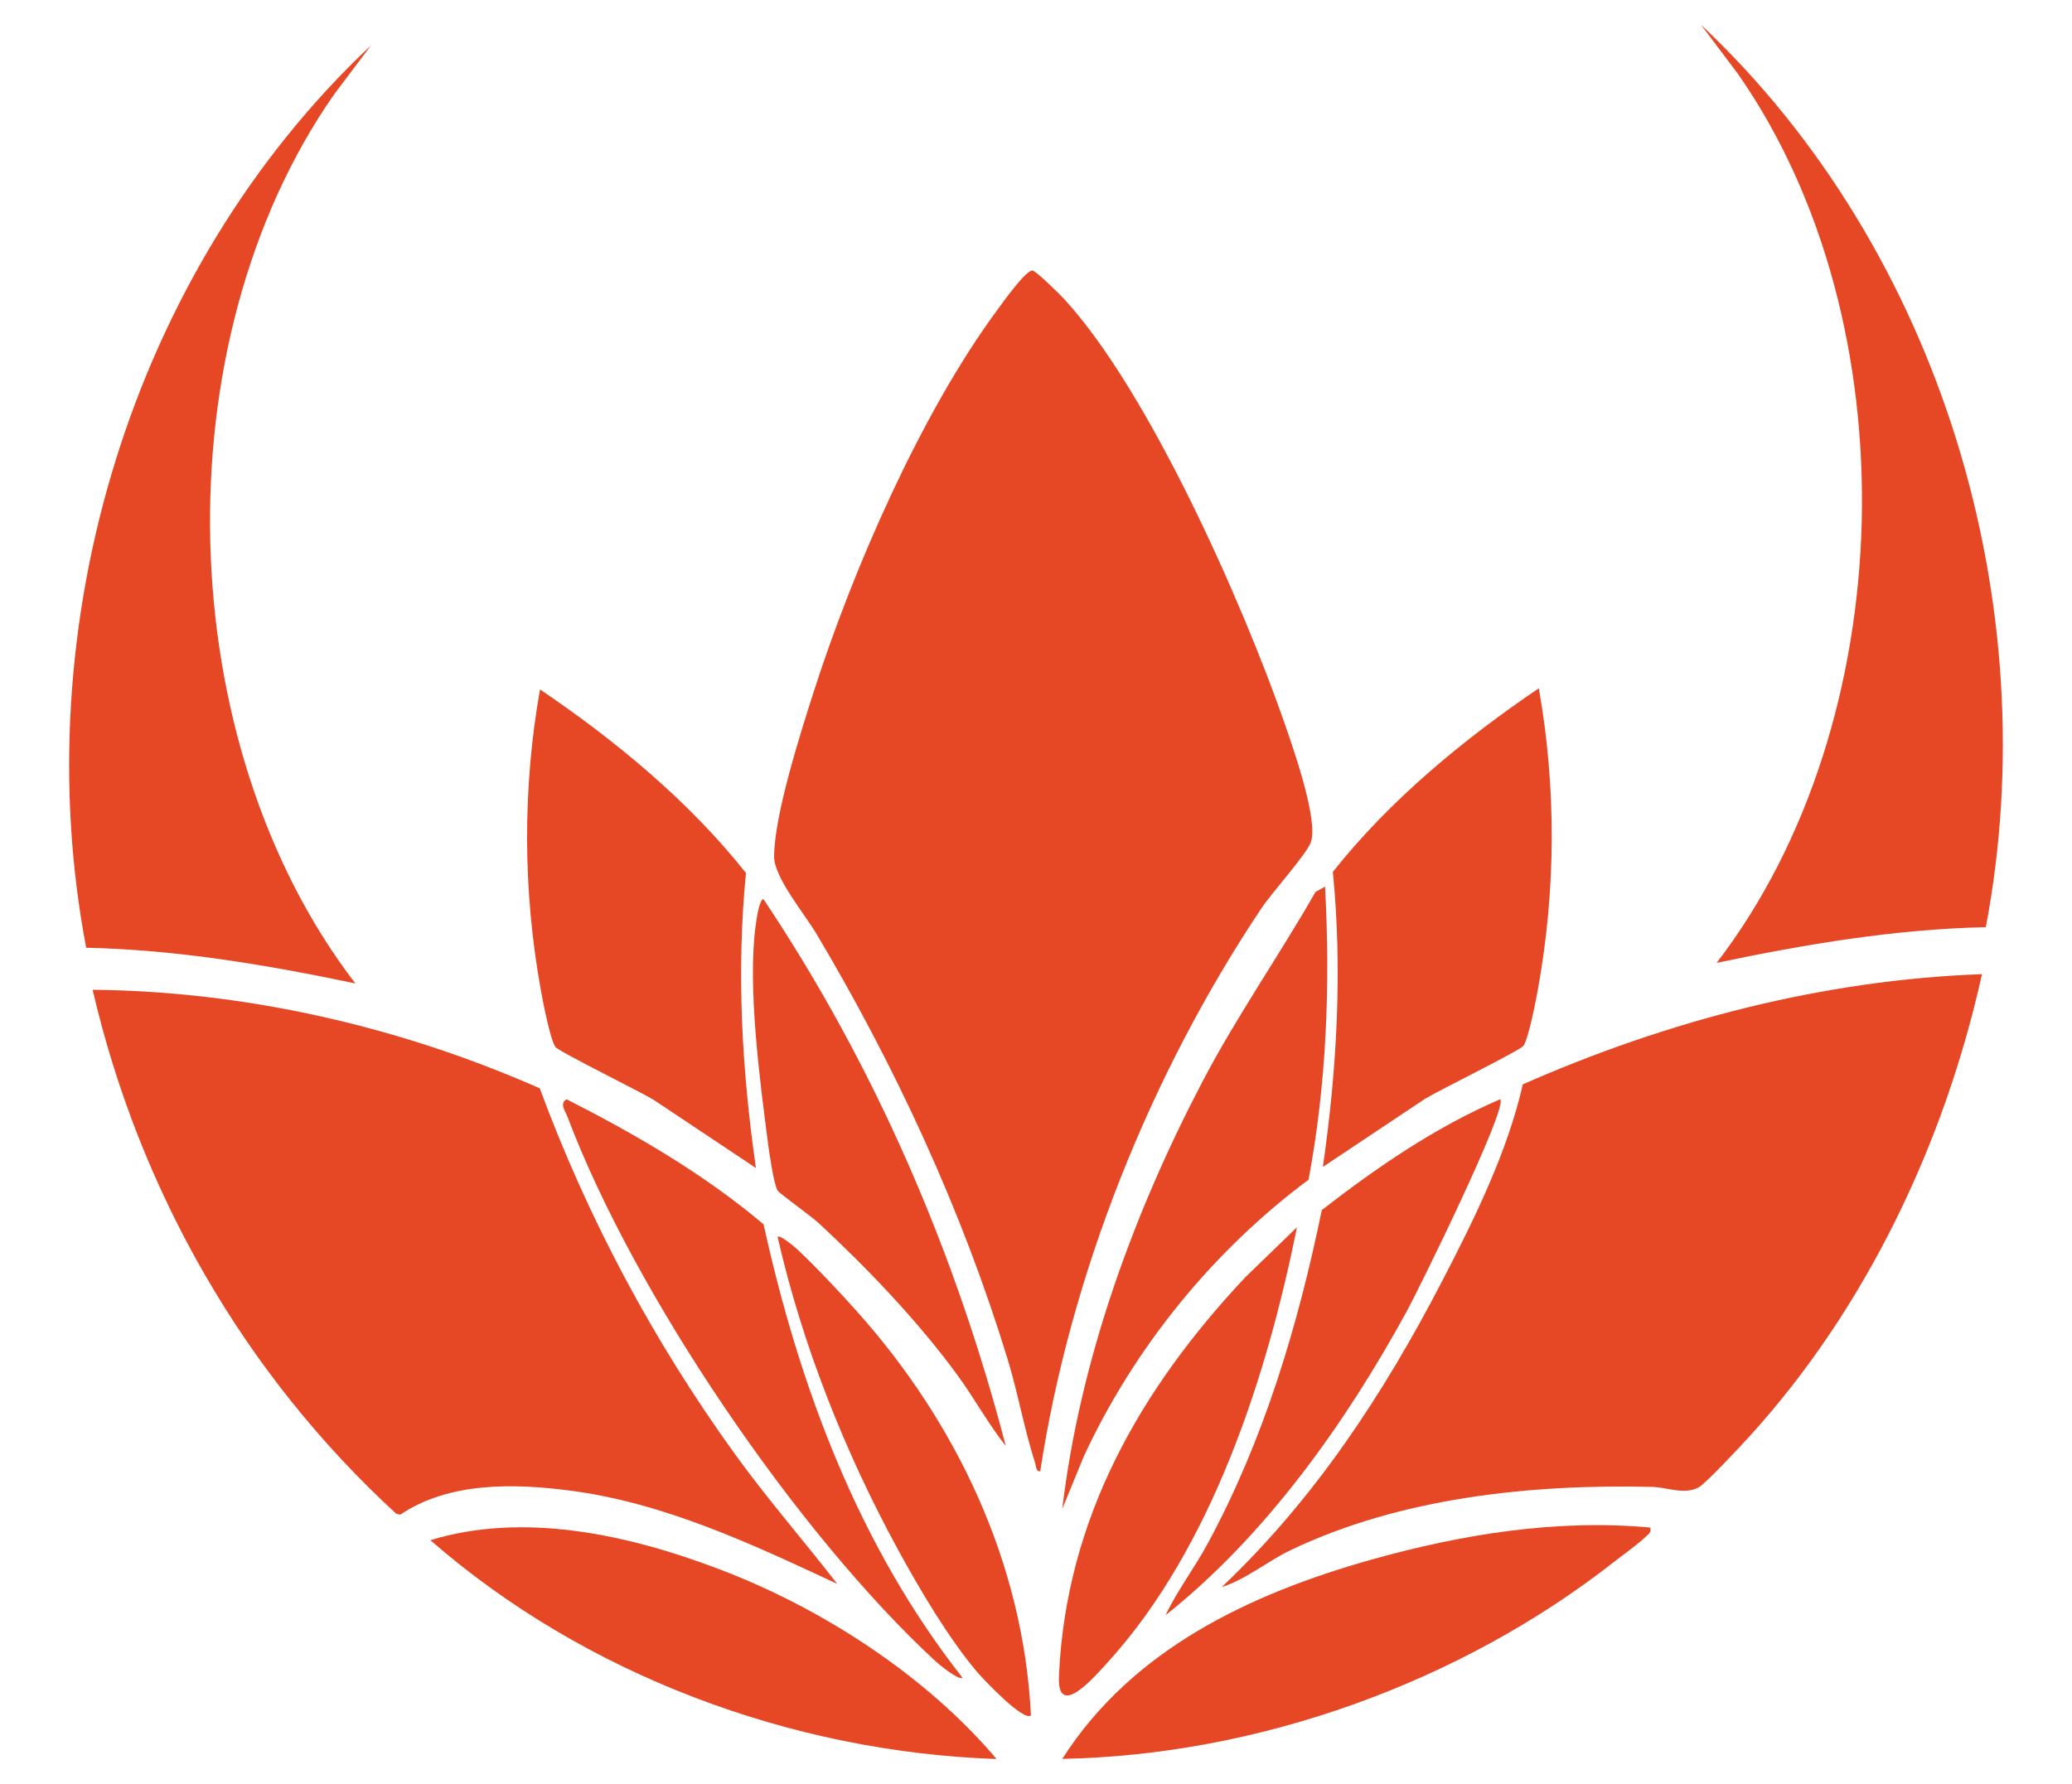
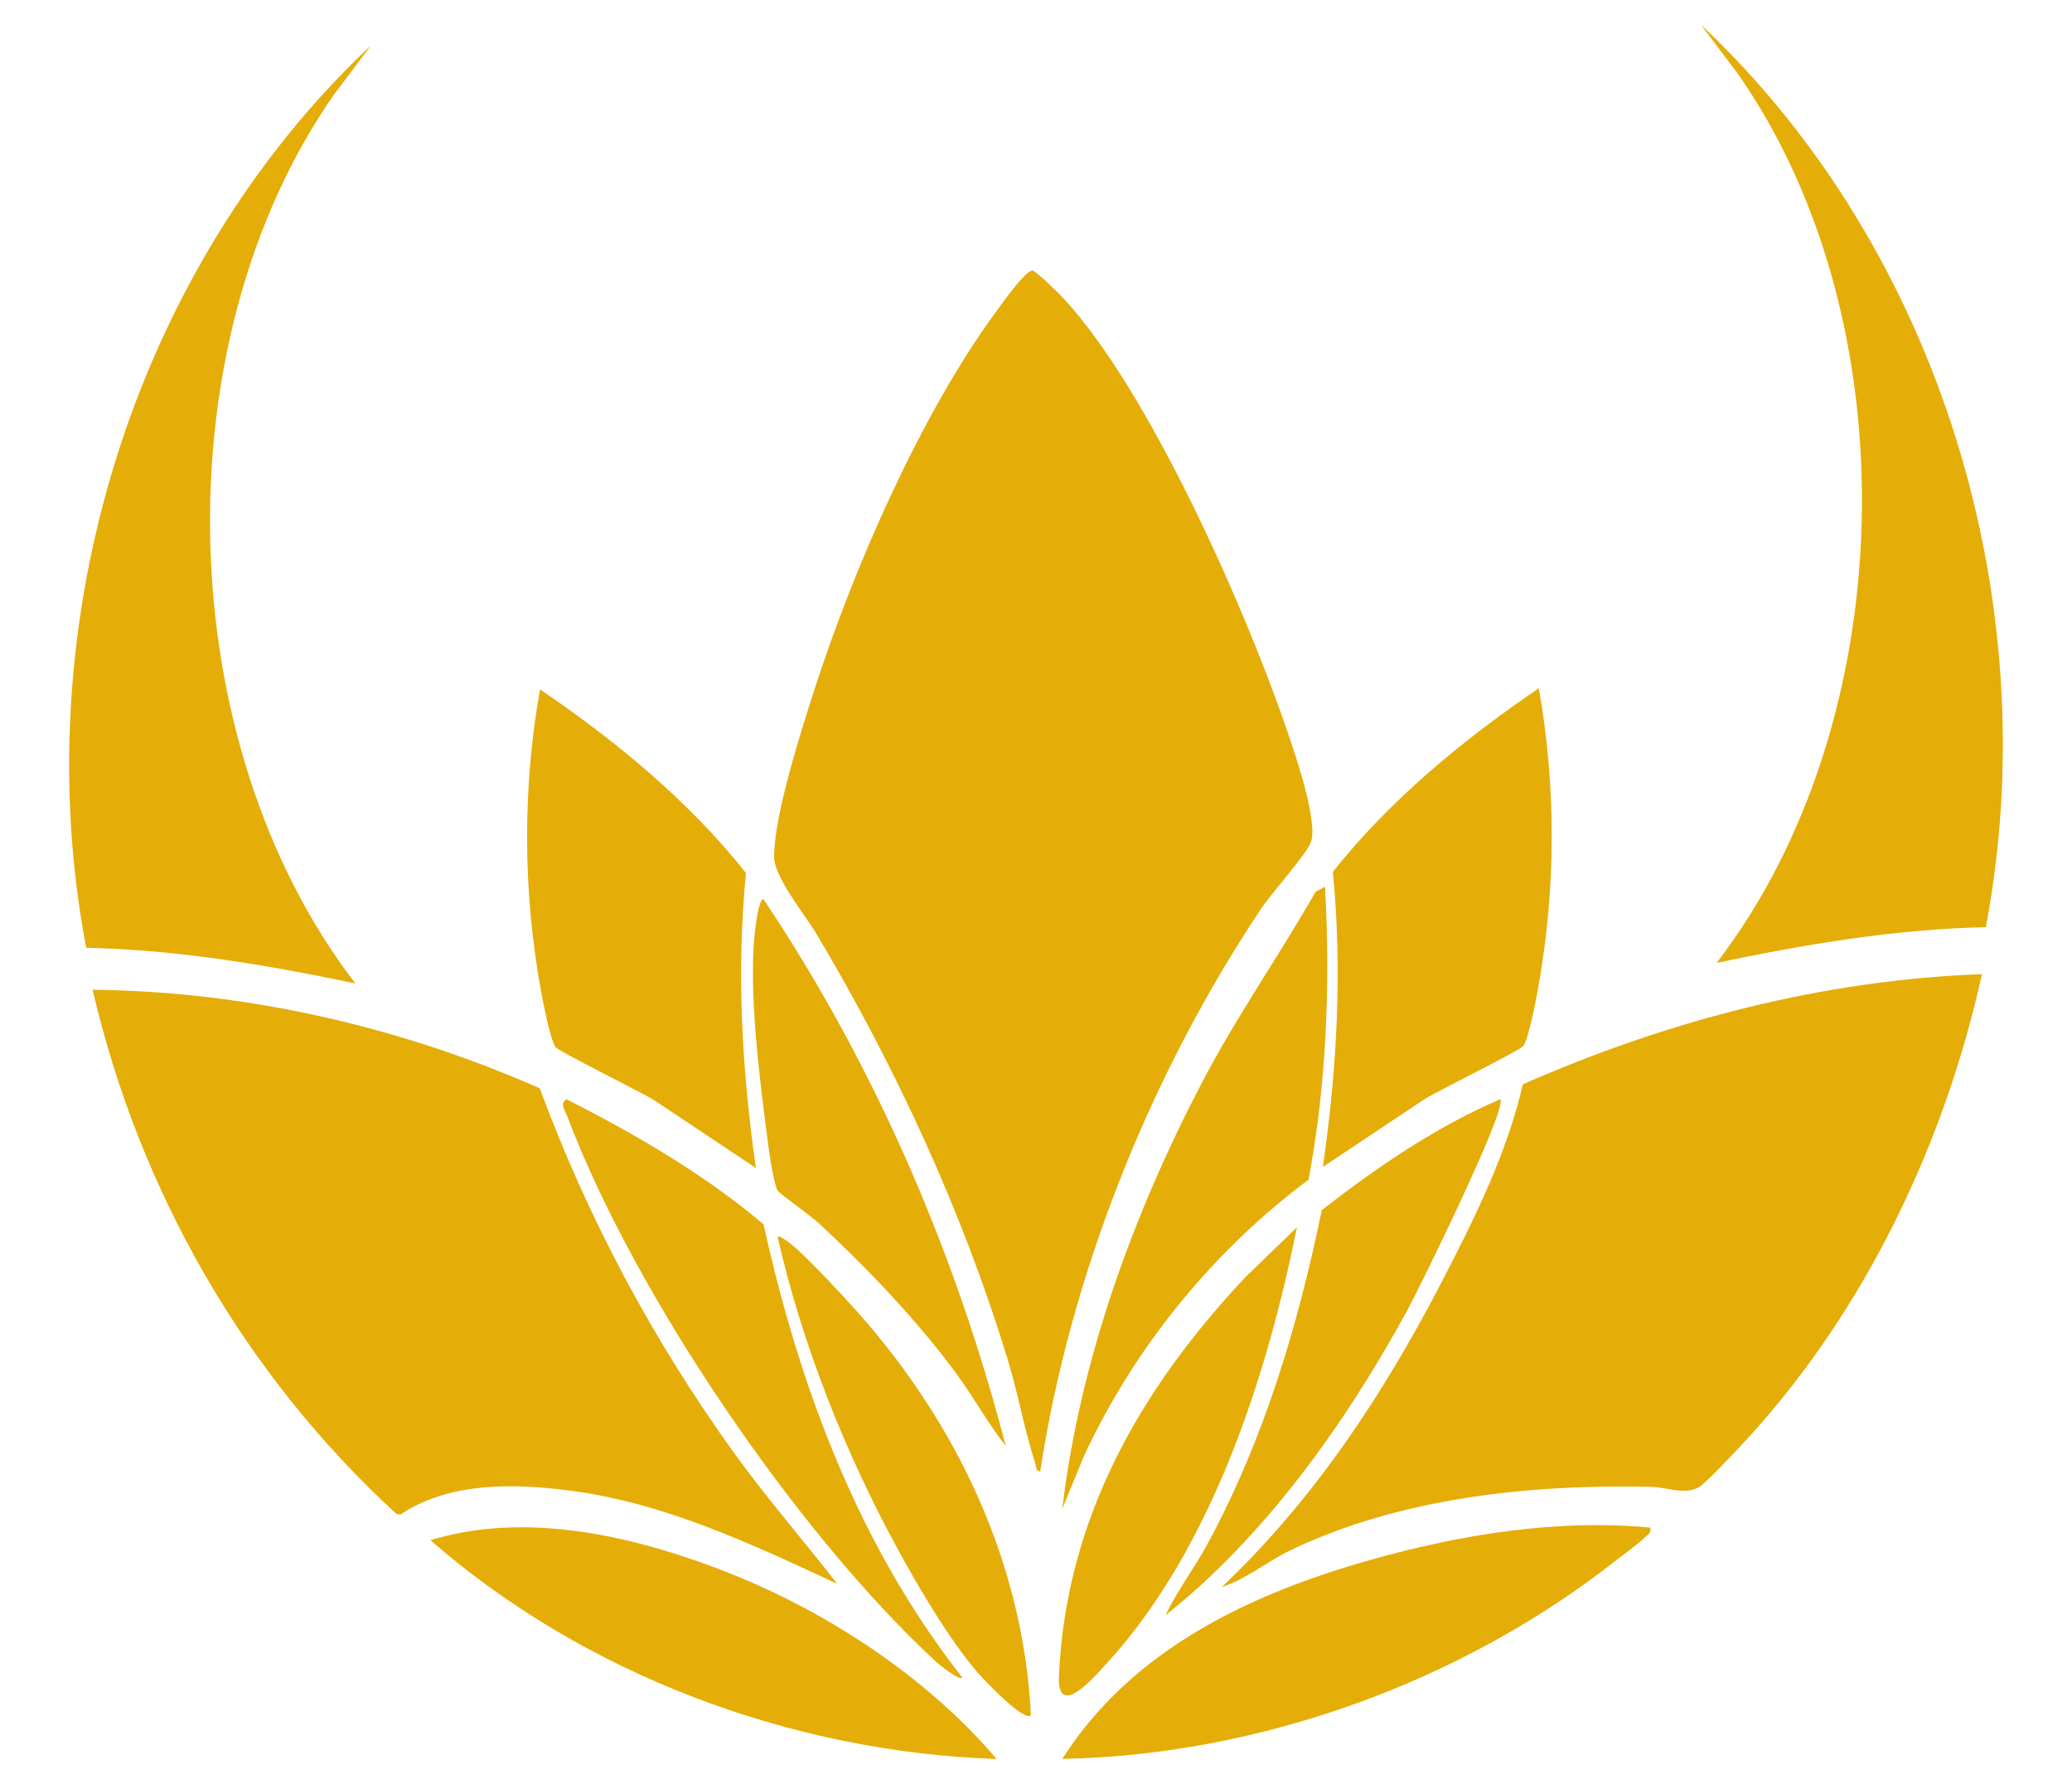
<svg xmlns="http://www.w3.org/2000/svg" viewBox="41.93 56.28 167.10 143.89" role="img">
-   <path fill="#e64725" d="M125.83,174.96c-.36.06-.34-.44-.43-.7-.86-2.67-1.38-5.64-2.22-8.38-3.66-11.96-9.03-23.56-15.41-34.28-.95-1.59-3.4-4.54-3.41-6.2,0-3.36,2.15-10.06,3.23-13.43,3.16-9.82,8.63-22.37,14.75-30.66.45-.61,2.29-3.21,2.85-3.21.25,0,2.22,1.92,2.53,2.27,6.83,7.38,14.43,24.55,17.78,34.18.68,1.96,2.82,8,2.13,9.71-.42,1.04-3.15,4.04-4,5.33-8.92,13.36-15.38,29.48-17.81,45.38Z" />
-   <path fill="#e64725" d="M201.77,134.86c-3.02,13.64-9.35,26.97-18.79,37.33-.65.72-3.45,3.71-4.03,4.05-1.16.66-2.6,0-3.79-.02-9.76-.23-20.32.86-29.2,5.13-1.84.89-3.57,2.34-5.5,2.95,7.48-7.08,13.07-15.6,17.79-24.71,2.58-4.97,5.25-10.38,6.49-15.84,11.66-5.14,24.22-8.42,37.02-8.89Z" />
-   <path fill="#e64725" d="M109.44,184.04c-6.88-3.21-13.96-6.55-21.6-7.53-4.52-.58-9.71-.69-13.63,1.95l-.33-.08c-12.26-11.26-20.71-26.03-24.48-42.26,12.37.12,24.8,2.98,36.06,7.95,3.88,10.5,9.16,20.38,15.7,29.45,2.61,3.62,5.55,6.99,8.28,10.51Z" />
-   <path fill="#e64725" d="M70.59,135.61c-7.15-1.5-14.37-2.72-21.71-2.88-4.95-26.03,3.66-54.65,22.97-72.79l-2.98,3.96c-14,20.06-13.19,52.31,1.72,71.71Z" />
-   <path fill="#e64725" d="M102.88,150.49l-8.25-5.5c-1.14-.69-7.65-3.89-7.91-4.26-.41-.58-1.01-3.67-1.17-4.57-1.45-7.99-1.49-16.28-.07-24.27,6.09,4.13,12.02,9.02,16.61,14.81-.78,7.94-.33,15.91.8,23.78Z" />
-   <path fill="#e64725" d="M148.63,150.4l8.25-5.5c1.14-.69,7.65-3.89,7.91-4.26.41-.58,1.01-3.67,1.17-4.57,1.45-7.99,1.49-16.28.07-24.27-6.09,4.13-12.02,9.02-16.61,14.81.78,7.94.33,15.91-.8,23.78Z" />
-   <path fill="#e64725" d="M175.02,179.5c.1.42-.14.51-.38.75-.64.62-1.78,1.42-2.53,2.01-12.42,9.74-28.69,15.6-44.51,15.9,5.63-8.83,15.13-13.31,24.92-16.07,7.26-2.04,14.95-3.29,22.5-2.59Z" />
-   <path fill="#e64725" d="M122.3,198.17c-16.54-.56-33.23-6.8-45.66-17.65,7.58-2.32,16.04-.42,23.27,2.33,8.28,3.14,16.67,8.56,22.39,15.32Z" />
-   <path fill="#e64725" d="M147.46,151.44c-7.72,5.75-14.08,13.58-18.14,22.35l-1.72,4.2c1.42-11.98,5.74-23.84,11.31-34.47,2.76-5.27,6.17-10.14,9.11-15.29l.77-.43c.43,7.89.13,15.86-1.33,23.64Z" />
-   <path fill="#e64725" d="M119.53,191.61c-.28.24-1.88-1.07-2.18-1.35-11.19-10.36-24.26-29.61-29.65-43.88-.18-.49-.67-1.08-.08-1.43,5.6,2.85,11.08,6.03,15.89,10.09,2.89,13.12,7.68,25.94,16.03,36.56Z" />
-   <path fill="#e64725" d="M123.06,172.94c-1.45-1.82-2.56-3.89-3.94-5.77-3.17-4.33-7.26-8.61-11.2-12.26-.49-.46-3.18-2.4-3.28-2.59-.32-.6-.65-2.91-.76-3.72-.66-5.06-1.68-12.74-1.01-17.65.05-.39.29-2.15.63-2.14,8.97,13.4,15.49,28.51,19.55,44.14Z" />
-   <path fill="#e64725" d="M162.92,144.95c.64.68-6.57,15.33-7.52,17.07-4.93,9.03-11.39,18.13-19.47,24.55.96-2.02,2.35-3.83,3.41-5.8,4.53-8.38,7.27-17.57,9.19-26.88,4.46-3.46,9.19-6.71,14.39-8.94Z" />
-   <path fill="#e64725" d="M146.52,155.29c-2.39,11.94-6.84,25.75-15.13,34.94-1.07,1.18-4.22,4.9-4.06,1.25.56-12.69,6.55-23.14,15.02-32.16l4.16-4.03Z" />
-   <path fill="#e64725" d="M125.08,194.64c-.56.58-3.84-2.9-4.28-3.41-2.33-2.72-4.72-6.78-6.45-9.95-4.27-7.83-7.72-16.51-9.71-25.23.19-.2,1.41.84,1.61,1.03,1.46,1.37,3.47,3.5,4.82,5.02,8.04,9.01,13.4,20.33,14,32.54Z" />
-   <path fill="#e64725" d="M180.37,133.95c7.15-1.5,14.37-2.72,21.71-2.88,4.95-26.03-3.66-54.65-22.97-72.79l2.98,3.96c14,20.06,13.19,52.31-1.72,71.71Z" />
+   <path fill="#E5AD07" d="M125.83,174.96c-.36.06-.34-.44-.43-.7-.86-2.67-1.38-5.64-2.22-8.38-3.66-11.96-9.03-23.56-15.41-34.28-.95-1.59-3.4-4.54-3.41-6.2,0-3.36,2.15-10.06,3.23-13.43,3.16-9.82,8.63-22.37,14.75-30.66.45-.61,2.29-3.21,2.85-3.21.25,0,2.22,1.92,2.53,2.27,6.83,7.38,14.43,24.55,17.78,34.18.68,1.96,2.82,8,2.13,9.71-.42,1.04-3.15,4.04-4,5.33-8.92,13.36-15.38,29.48-17.81,45.38Z" />
+   <path fill="#E5AD07" d="M201.77,134.86c-3.02,13.64-9.35,26.97-18.79,37.33-.65.72-3.45,3.71-4.03,4.05-1.16.66-2.6,0-3.79-.02-9.76-.23-20.32.86-29.2,5.13-1.84.89-3.57,2.34-5.5,2.95,7.48-7.08,13.07-15.6,17.79-24.71,2.58-4.97,5.25-10.38,6.49-15.84,11.66-5.14,24.22-8.42,37.02-8.89Z" />
+   <path fill="#E5AD07" d="M109.44,184.04c-6.88-3.21-13.96-6.55-21.6-7.53-4.52-.58-9.71-.69-13.63,1.95l-.33-.08c-12.26-11.26-20.71-26.03-24.48-42.26,12.37.12,24.8,2.98,36.06,7.95,3.88,10.5,9.16,20.38,15.7,29.45,2.61,3.62,5.55,6.99,8.28,10.51Z" />
+   <path fill="#E5AD07" d="M70.59,135.61c-7.15-1.5-14.37-2.72-21.71-2.88-4.95-26.03,3.66-54.65,22.97-72.79l-2.98,3.96c-14,20.06-13.19,52.31,1.72,71.71Z" />
+   <path fill="#E5AD07" d="M102.88,150.49l-8.25-5.5c-1.14-.69-7.65-3.89-7.91-4.26-.41-.58-1.01-3.67-1.17-4.57-1.45-7.99-1.49-16.28-.07-24.27,6.09,4.13,12.02,9.02,16.61,14.81-.78,7.94-.33,15.91.8,23.78Z" />
+   <path fill="#E5AD07" d="M148.63,150.4l8.25-5.5c1.14-.69,7.65-3.89,7.91-4.26.41-.58,1.01-3.67,1.17-4.57,1.45-7.99,1.49-16.28.07-24.27-6.09,4.13-12.02,9.02-16.61,14.81.78,7.94.33,15.91-.8,23.78Z" />
+   <path fill="#E5AD07" d="M175.02,179.5c.1.42-.14.51-.38.75-.64.62-1.78,1.42-2.53,2.01-12.42,9.74-28.69,15.6-44.51,15.9,5.63-8.83,15.13-13.31,24.92-16.07,7.26-2.04,14.95-3.29,22.5-2.59Z" />
+   <path fill="#E5AD07" d="M122.3,198.17c-16.54-.56-33.23-6.8-45.66-17.65,7.58-2.32,16.04-.42,23.27,2.33,8.28,3.14,16.67,8.56,22.39,15.32Z" />
+   <path fill="#E5AD07" d="M147.46,151.44c-7.72,5.75-14.08,13.58-18.14,22.35l-1.72,4.2c1.42-11.98,5.74-23.84,11.31-34.47,2.76-5.27,6.17-10.14,9.11-15.29l.77-.43c.43,7.89.13,15.86-1.33,23.64Z" />
+   <path fill="#E5AD07" d="M119.53,191.61c-.28.24-1.88-1.07-2.18-1.35-11.19-10.36-24.26-29.61-29.65-43.88-.18-.49-.67-1.08-.08-1.43,5.6,2.85,11.08,6.03,15.89,10.09,2.89,13.12,7.68,25.94,16.03,36.56Z" />
+   <path fill="#E5AD07" d="M123.06,172.94c-1.45-1.82-2.56-3.89-3.94-5.77-3.17-4.33-7.26-8.61-11.2-12.26-.49-.46-3.18-2.4-3.28-2.59-.32-.6-.65-2.91-.76-3.72-.66-5.06-1.68-12.74-1.01-17.65.05-.39.29-2.15.63-2.14,8.97,13.4,15.49,28.51,19.55,44.14Z" />
+   <path fill="#E5AD07" d="M162.92,144.95c.64.68-6.57,15.33-7.52,17.07-4.93,9.03-11.39,18.13-19.47,24.55.96-2.02,2.35-3.83,3.41-5.8,4.53-8.38,7.27-17.57,9.19-26.88,4.46-3.46,9.19-6.71,14.39-8.94Z" />
+   <path fill="#E5AD07" d="M146.52,155.29c-2.39,11.94-6.84,25.75-15.13,34.94-1.07,1.18-4.22,4.9-4.06,1.25.56-12.69,6.55-23.14,15.02-32.16l4.16-4.03Z" />
+   <path fill="#E5AD07" d="M125.08,194.64c-.56.58-3.84-2.9-4.28-3.41-2.33-2.72-4.72-6.78-6.45-9.95-4.27-7.83-7.72-16.51-9.71-25.23.19-.2,1.41.84,1.61,1.03,1.46,1.37,3.47,3.5,4.82,5.02,8.04,9.01,13.4,20.33,14,32.54Z" />
+   <path fill="#E5AD07" d="M180.37,133.95c7.15-1.5,14.37-2.72,21.71-2.88,4.95-26.03-3.66-54.65-22.97-72.79l2.98,3.96c14,20.06,13.19,52.31-1.72,71.71Z" />
</svg>
